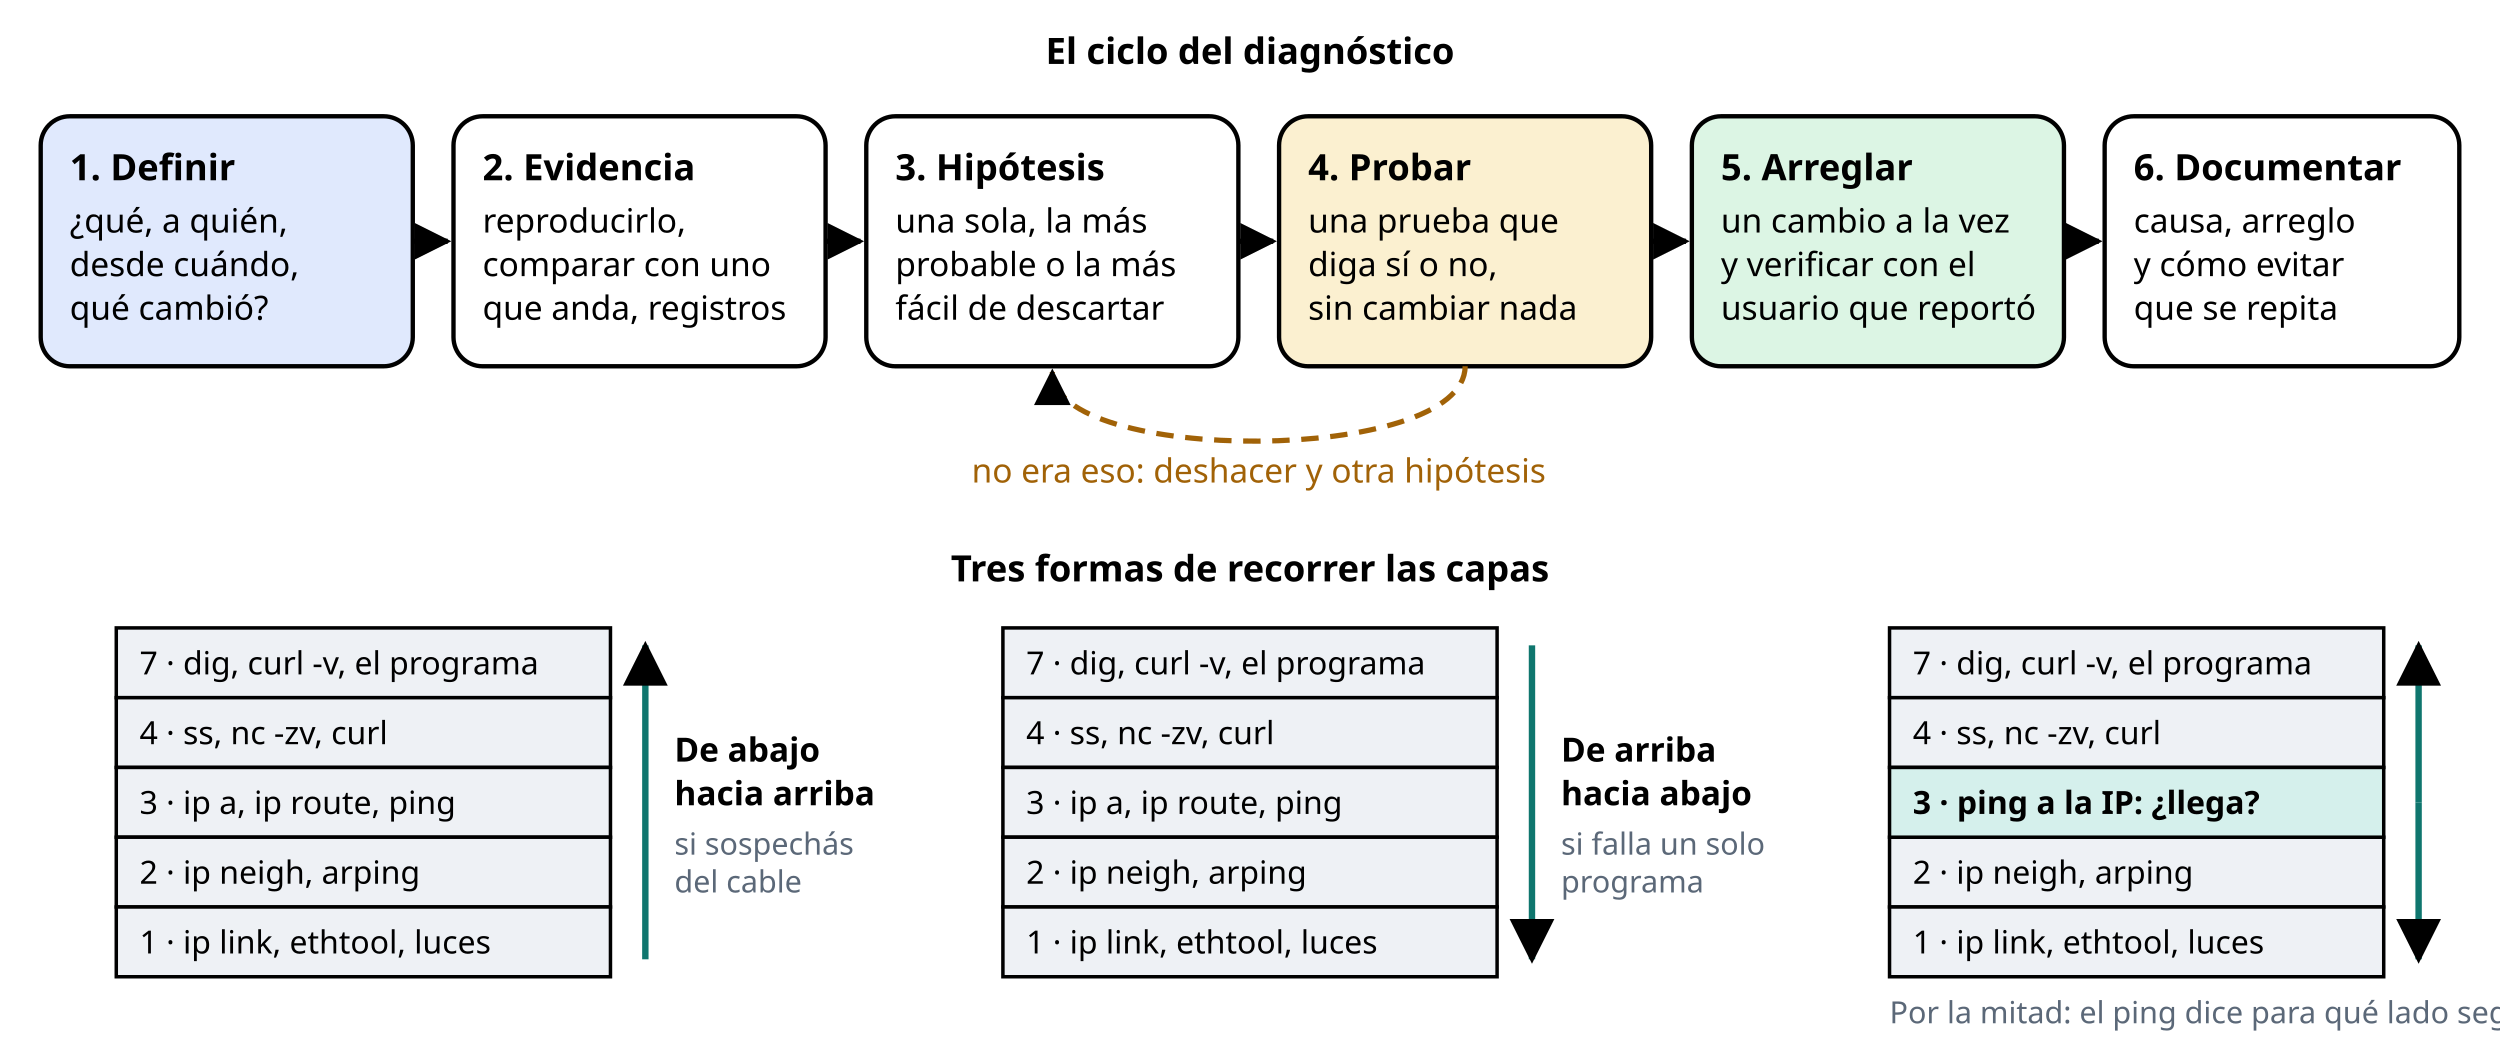
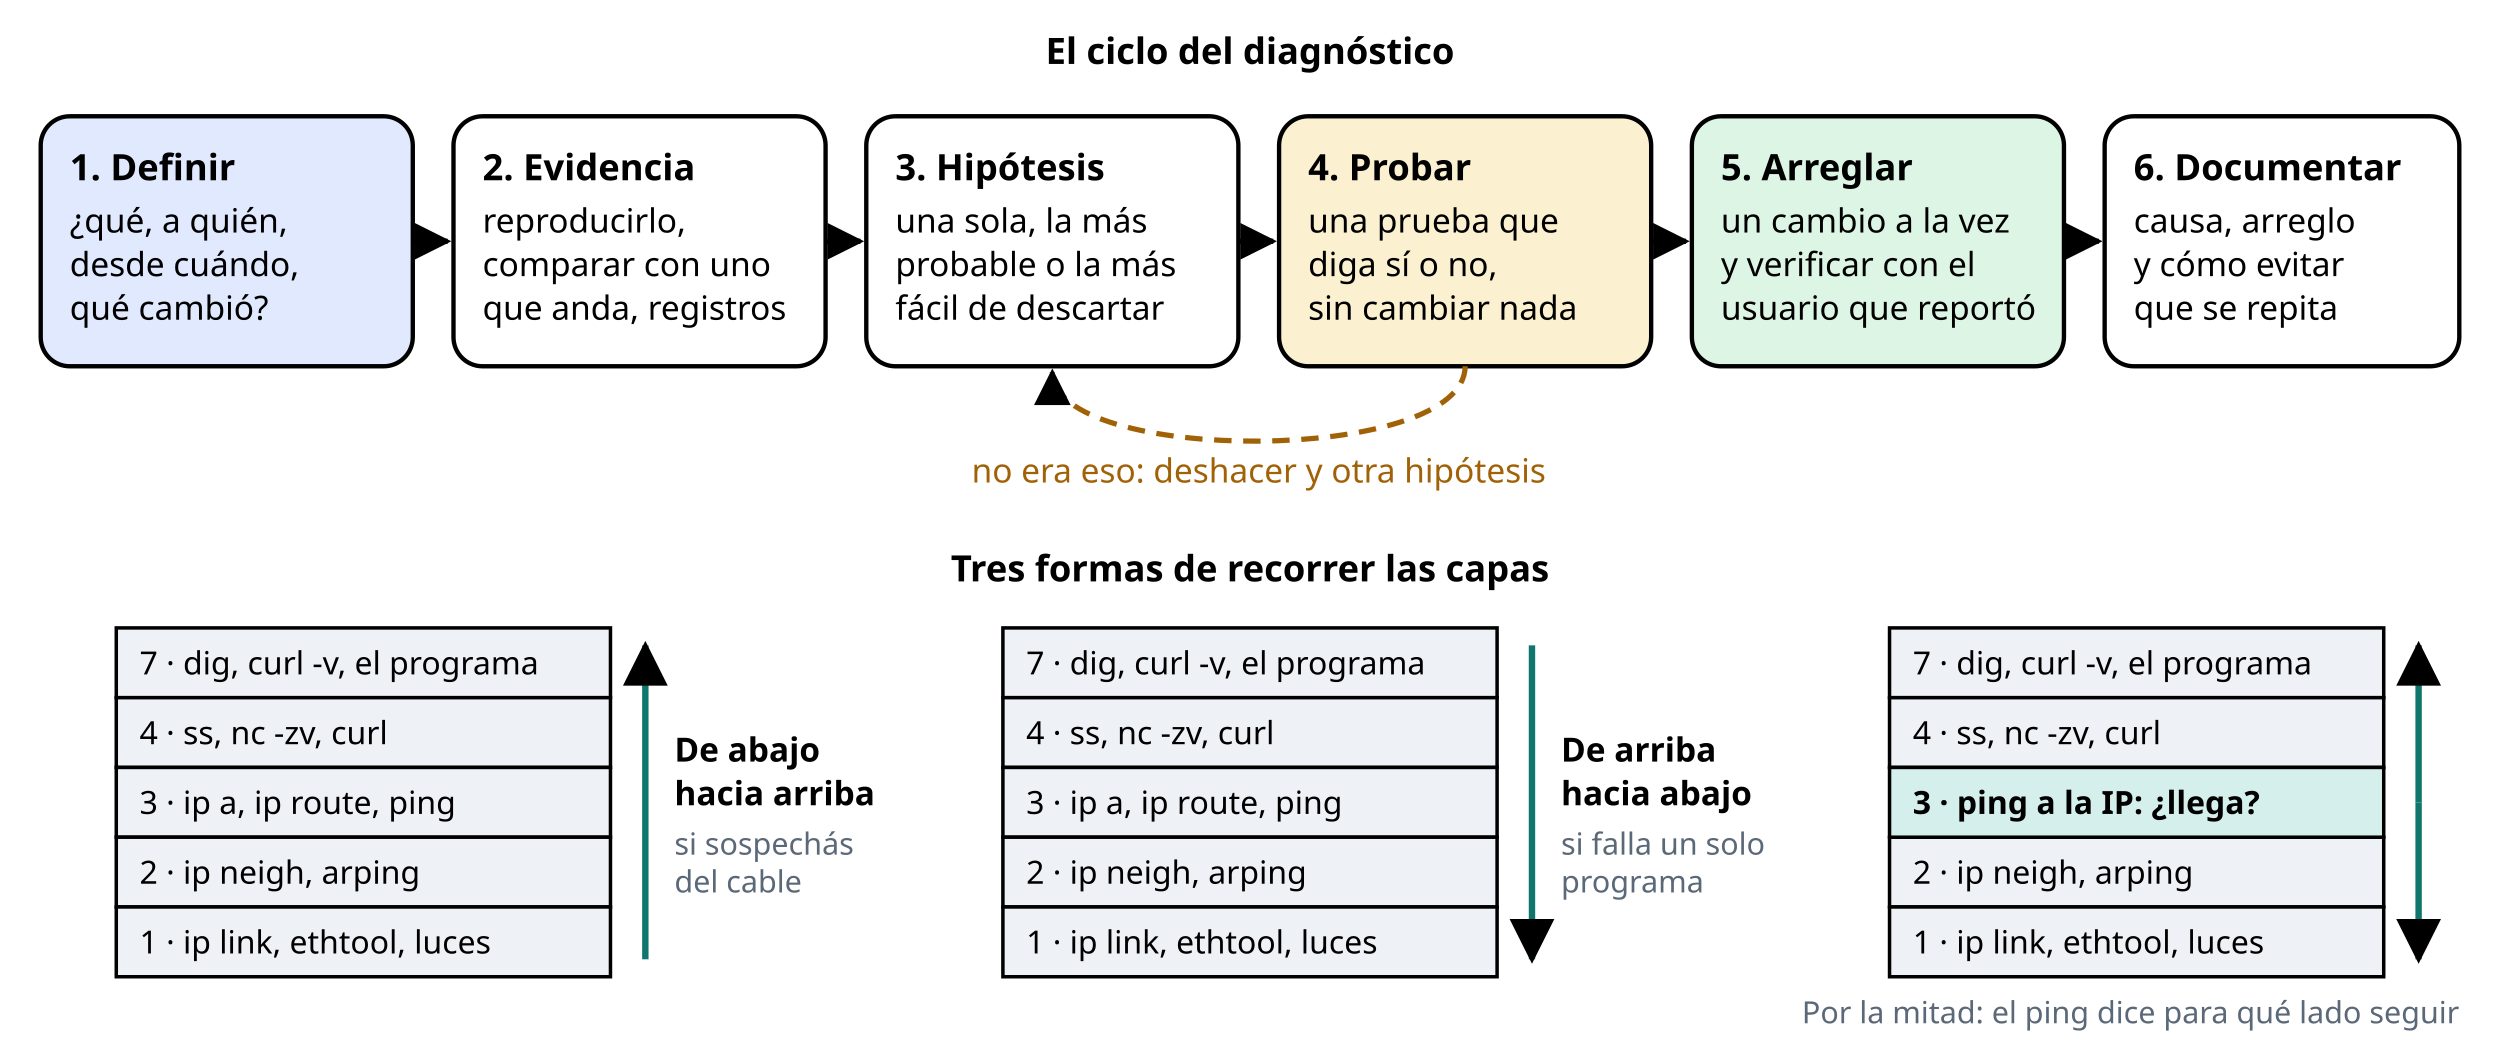
<svg xmlns="http://www.w3.org/2000/svg" viewBox="0 0 860 360" font-family="system-ui, sans-serif" font-size="12.5">
  <defs>
    <marker id="mr-a" viewBox="0 0 10 10" refX="9" refY="5" markerWidth="7" markerHeight="7" orient="auto-start-reverse">
      <path d="M0 0L10 5L0 10z" fill="currentColor" />
    </marker>
  </defs>
  <text x="430" y="22" text-anchor="middle" font-weight="700" fill="currentColor">El ciclo del diagnóstico</text>
  <g stroke="currentColor" stroke-width="1.5">
    <rect x="14" y="40" width="128" height="86" rx="10" fill="var(--info-soft, #e0e9fd)" />
    <rect x="156" y="40" width="128" height="86" rx="10" fill="var(--surface, #fff)" />
    <rect x="298" y="40" width="128" height="86" rx="10" fill="var(--surface, #fff)" />
    <rect x="440" y="40" width="128" height="86" rx="10" fill="var(--warn-soft, #fbf0d0)" />
    <rect x="582" y="40" width="128" height="86" rx="10" fill="var(--ok-soft, #dcf5e4)" />
    <rect x="724" y="40" width="122" height="86" rx="10" fill="var(--surface, #fff)" />
  </g>
  <g stroke="currentColor" stroke-width="1.8" marker-end="url(#mr-a)">
    <line x1="142" y1="83" x2="154" y2="83" />
    <line x1="284" y1="83" x2="296" y2="83" />
    <line x1="426" y1="83" x2="438" y2="83" />
    <line x1="568" y1="83" x2="580" y2="83" />
    <line x1="710" y1="83" x2="722" y2="83" />
  </g>
  <path d="M504 126 C504 160 362 160 362 128" fill="none" stroke="var(--warn, #a16207)" stroke-width="1.8" stroke-dasharray="6 4" marker-end="url(#mr-a)" />
  <text x="433" y="166" text-anchor="middle" font-size="11.5" fill="var(--warn, #a16207)">no era eso: deshacer y otra hipótesis</text>
  <g fill="currentColor">
    <text x="24" y="62" font-weight="700">1. Definir</text>
    <text x="24" y="80" font-size="11.5">¿qué, a quién,</text>
    <text x="24" y="95" font-size="11.5">desde cuándo,</text>
    <text x="24" y="110" font-size="11.5">qué cambió?</text>
    <text x="166" y="62" font-weight="700">2. Evidencia</text>
    <text x="166" y="80" font-size="11.5">reproducirlo,</text>
    <text x="166" y="95" font-size="11.5">comparar con uno</text>
    <text x="166" y="110" font-size="11.5">que anda, registros</text>
    <text x="308" y="62" font-weight="700">3. Hipótesis</text>
    <text x="308" y="80" font-size="11.5">una sola, la más</text>
    <text x="308" y="95" font-size="11.5">probable o la más</text>
    <text x="308" y="110" font-size="11.5">fácil de descartar</text>
    <text x="450" y="62" font-weight="700">4. Probar</text>
    <text x="450" y="80" font-size="11.5">una prueba que</text>
    <text x="450" y="95" font-size="11.5">diga sí o no,</text>
    <text x="450" y="110" font-size="11.5">sin cambiar nada</text>
    <text x="592" y="62" font-weight="700">5. Arreglar</text>
    <text x="592" y="80" font-size="11.5">un cambio a la vez</text>
    <text x="592" y="95" font-size="11.5">y verificar con el</text>
    <text x="592" y="110" font-size="11.5">usuario que reportó</text>
    <text x="734" y="62" font-weight="700">6. Documentar</text>
    <text x="734" y="80" font-size="11.5">causa, arreglo</text>
    <text x="734" y="95" font-size="11.5">y cómo evitar</text>
    <text x="734" y="110" font-size="11.5">que se repita</text>
  </g>
  <text x="430" y="200" text-anchor="middle" font-weight="700" fill="currentColor">Tres formas de recorrer las capas</text>
  <g stroke="currentColor" stroke-width="1.2">
    <g fill="var(--surface-2, #eef1f5)">
      <rect x="40" y="216" width="170" height="24" />
      <rect x="40" y="240" width="170" height="24" />
      <rect x="40" y="264" width="170" height="24" />
      <rect x="40" y="288" width="170" height="24" />
      <rect x="40" y="312" width="170" height="24" />
      <rect x="345" y="216" width="170" height="24" />
      <rect x="345" y="240" width="170" height="24" />
      <rect x="345" y="264" width="170" height="24" />
      <rect x="345" y="288" width="170" height="24" />
      <rect x="345" y="312" width="170" height="24" />
      <rect x="650" y="216" width="170" height="24" />
      <rect x="650" y="240" width="170" height="24" />
      <rect x="650" y="288" width="170" height="24" />
      <rect x="650" y="312" width="170" height="24" />
    </g>
    <rect x="650" y="264" width="170" height="24" fill="var(--accent-soft, #d5f0ec)" />
  </g>
  <g font-size="11" fill="currentColor">
    <text x="48" y="232">7 · dig, curl -v, el programa</text>
    <text x="48" y="256">4 · ss, nc -zv, curl</text>
    <text x="48" y="280">3 · ip a, ip route, ping</text>
    <text x="48" y="304">2 · ip neigh, arping</text>
    <text x="48" y="328">1 · ip link, ethtool, luces</text>
    <text x="353" y="232">7 · dig, curl -v, el programa</text>
    <text x="353" y="256">4 · ss, nc -zv, curl</text>
    <text x="353" y="280">3 · ip a, ip route, ping</text>
    <text x="353" y="304">2 · ip neigh, arping</text>
    <text x="353" y="328">1 · ip link, ethtool, luces</text>
    <text x="658" y="232">7 · dig, curl -v, el programa</text>
    <text x="658" y="256">4 · ss, nc -zv, curl</text>
    <text x="658" y="280" font-weight="700">3 · ping a la IP: ¿llega?</text>
    <text x="658" y="304">2 · ip neigh, arping</text>
    <text x="658" y="328">1 · ip link, ethtool, luces</text>
  </g>
  <g stroke="var(--accent, #0f766e)" stroke-width="2.2" marker-end="url(#mr-a)">
    <line x1="222" y1="330" x2="222" y2="222" />
    <line x1="527" y1="222" x2="527" y2="330" />
    <line x1="832" y1="276" x2="832" y2="222" />
    <line x1="832" y1="276" x2="832" y2="330" />
  </g>
  <g font-size="11.5" fill="currentColor" font-weight="700">
    <text x="232" y="262">De abajo</text>
    <text x="232" y="277">hacia arriba</text>
    <text x="537" y="262">De arriba</text>
    <text x="537" y="277">hacia abajo</text>
  </g>
  <g font-size="10.5" fill="var(--muted, #5b6878)">
    <text x="232" y="294">si sospechás</text>
    <text x="232" y="307">del cable</text>
    <text x="537" y="294">si falla un solo</text>
    <text x="537" y="307">programa</text>
-     <text x="650" y="352">Por la mitad: el ping dice para qué lado seguir</text>
+     <text x="846" y="352" text-anchor="end">Por la mitad: el ping dice para qué lado seguir</text>
  </g>
</svg>
